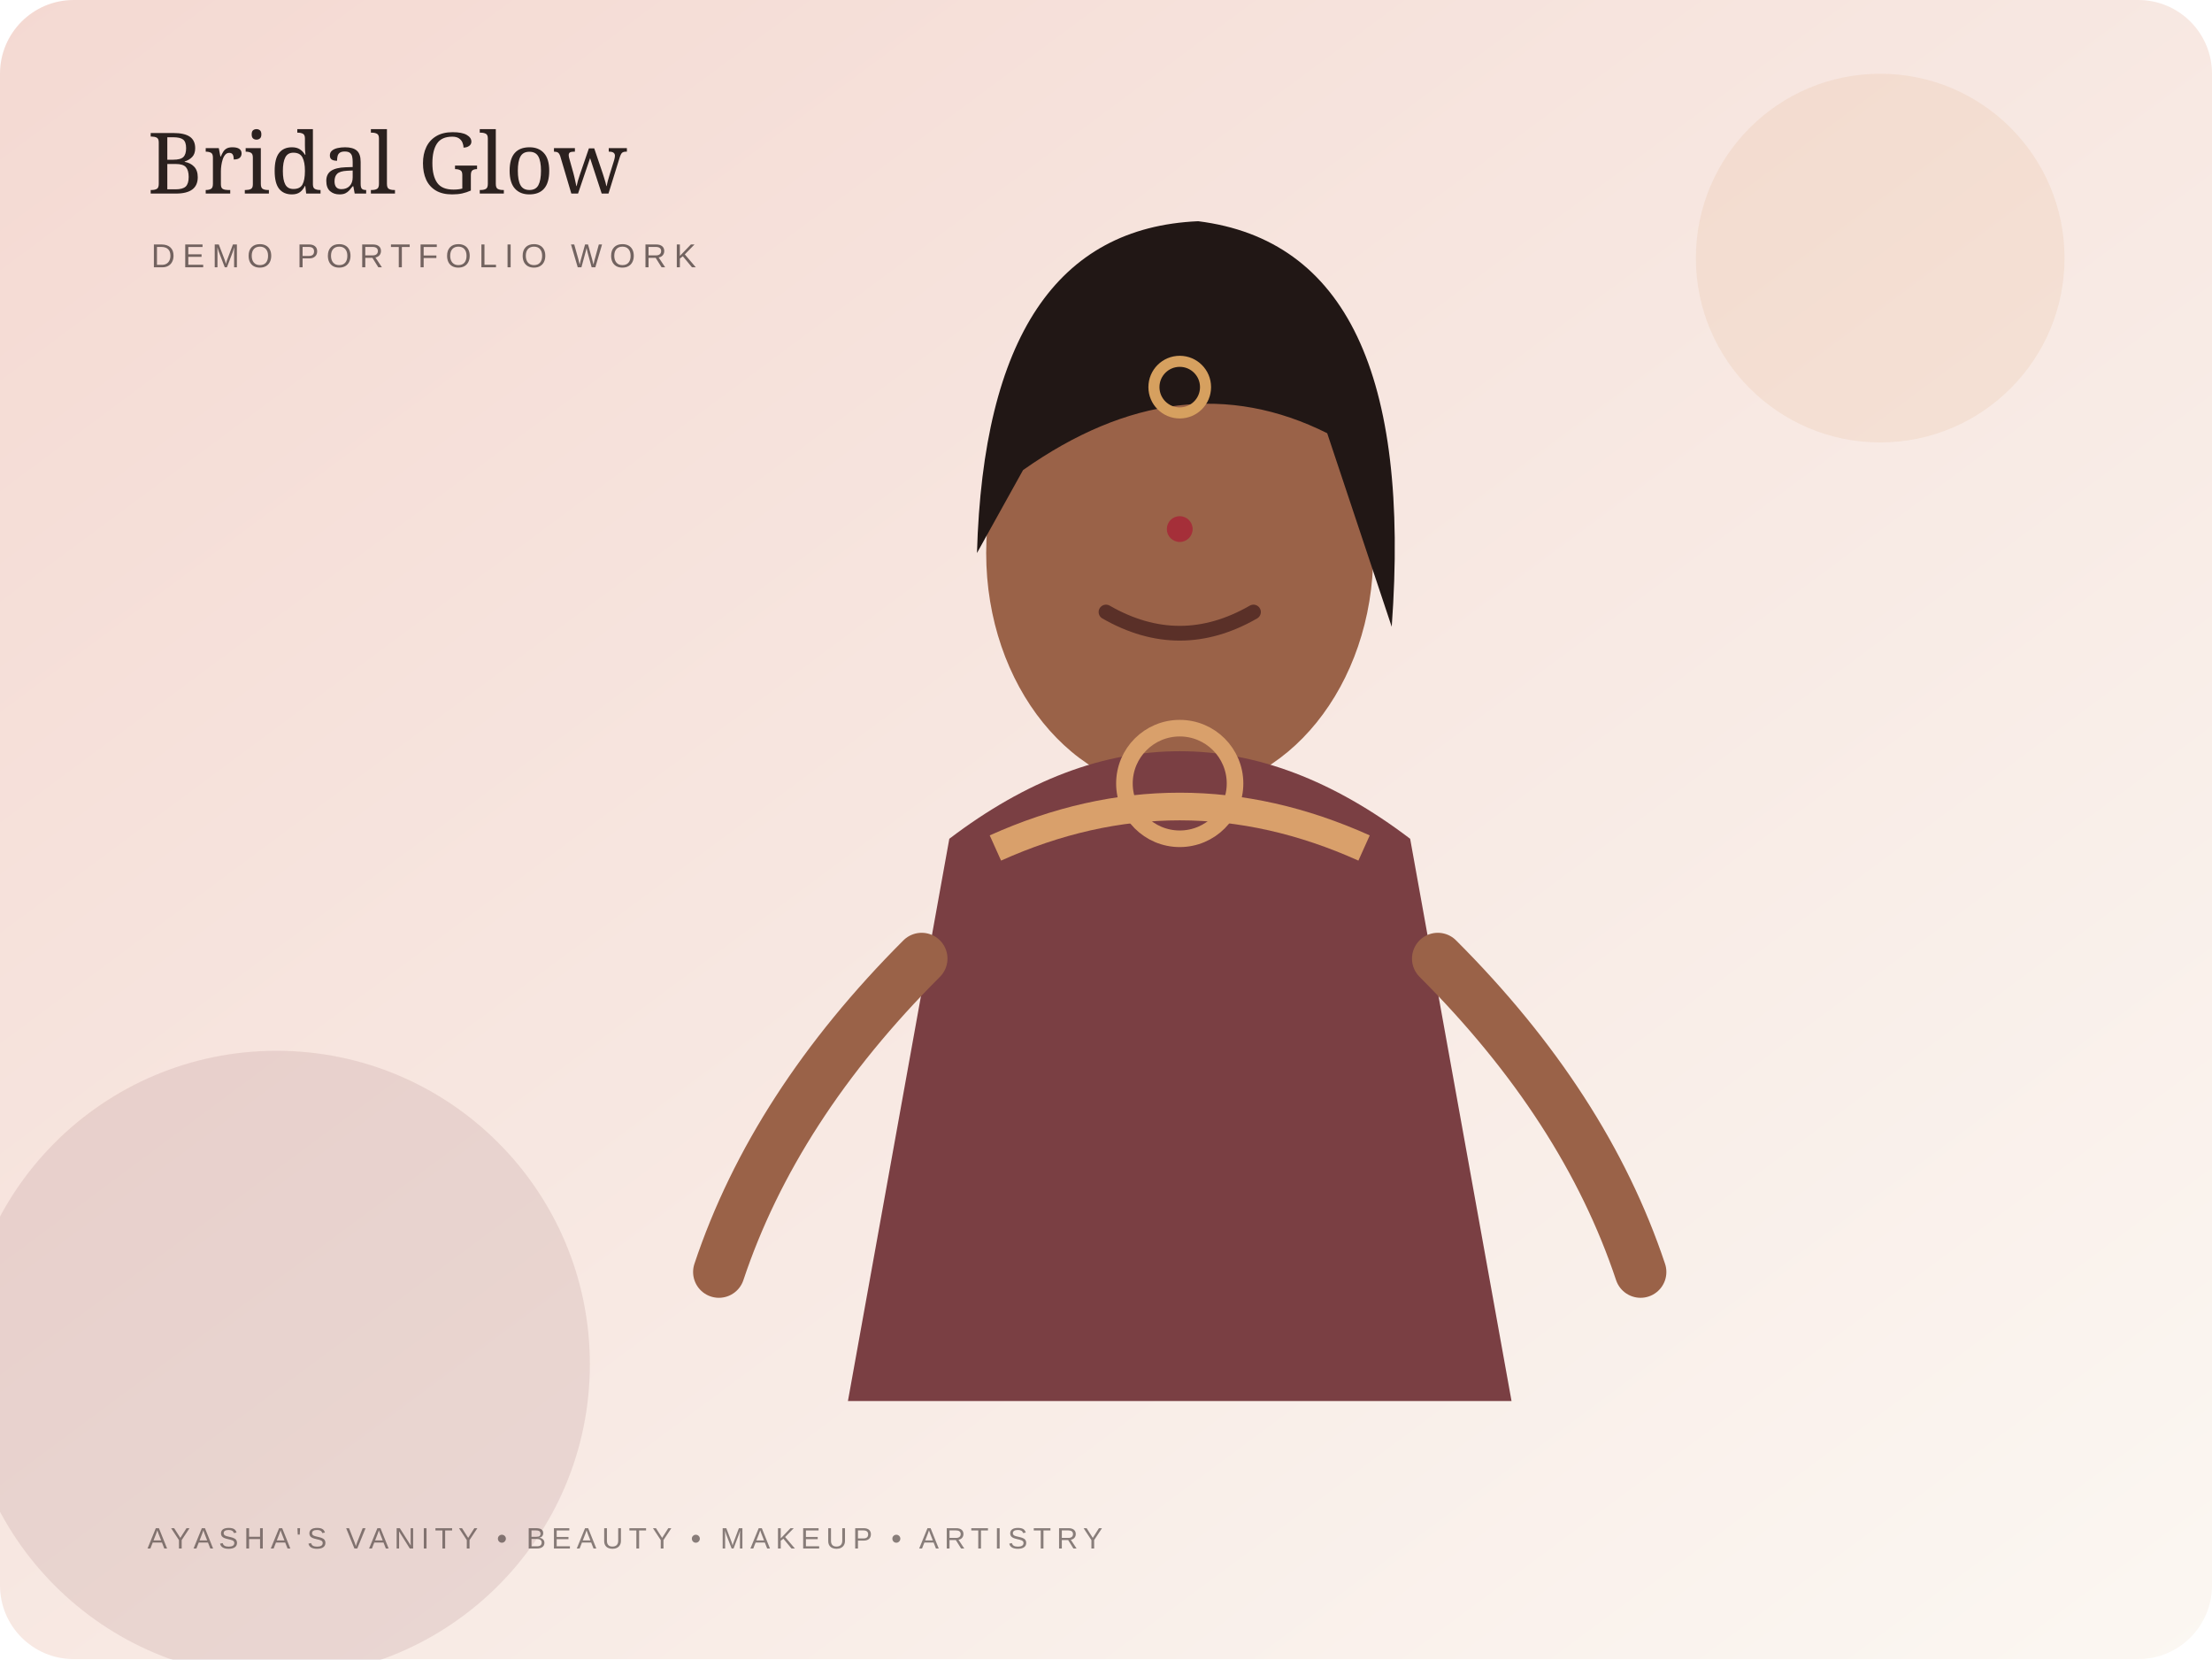
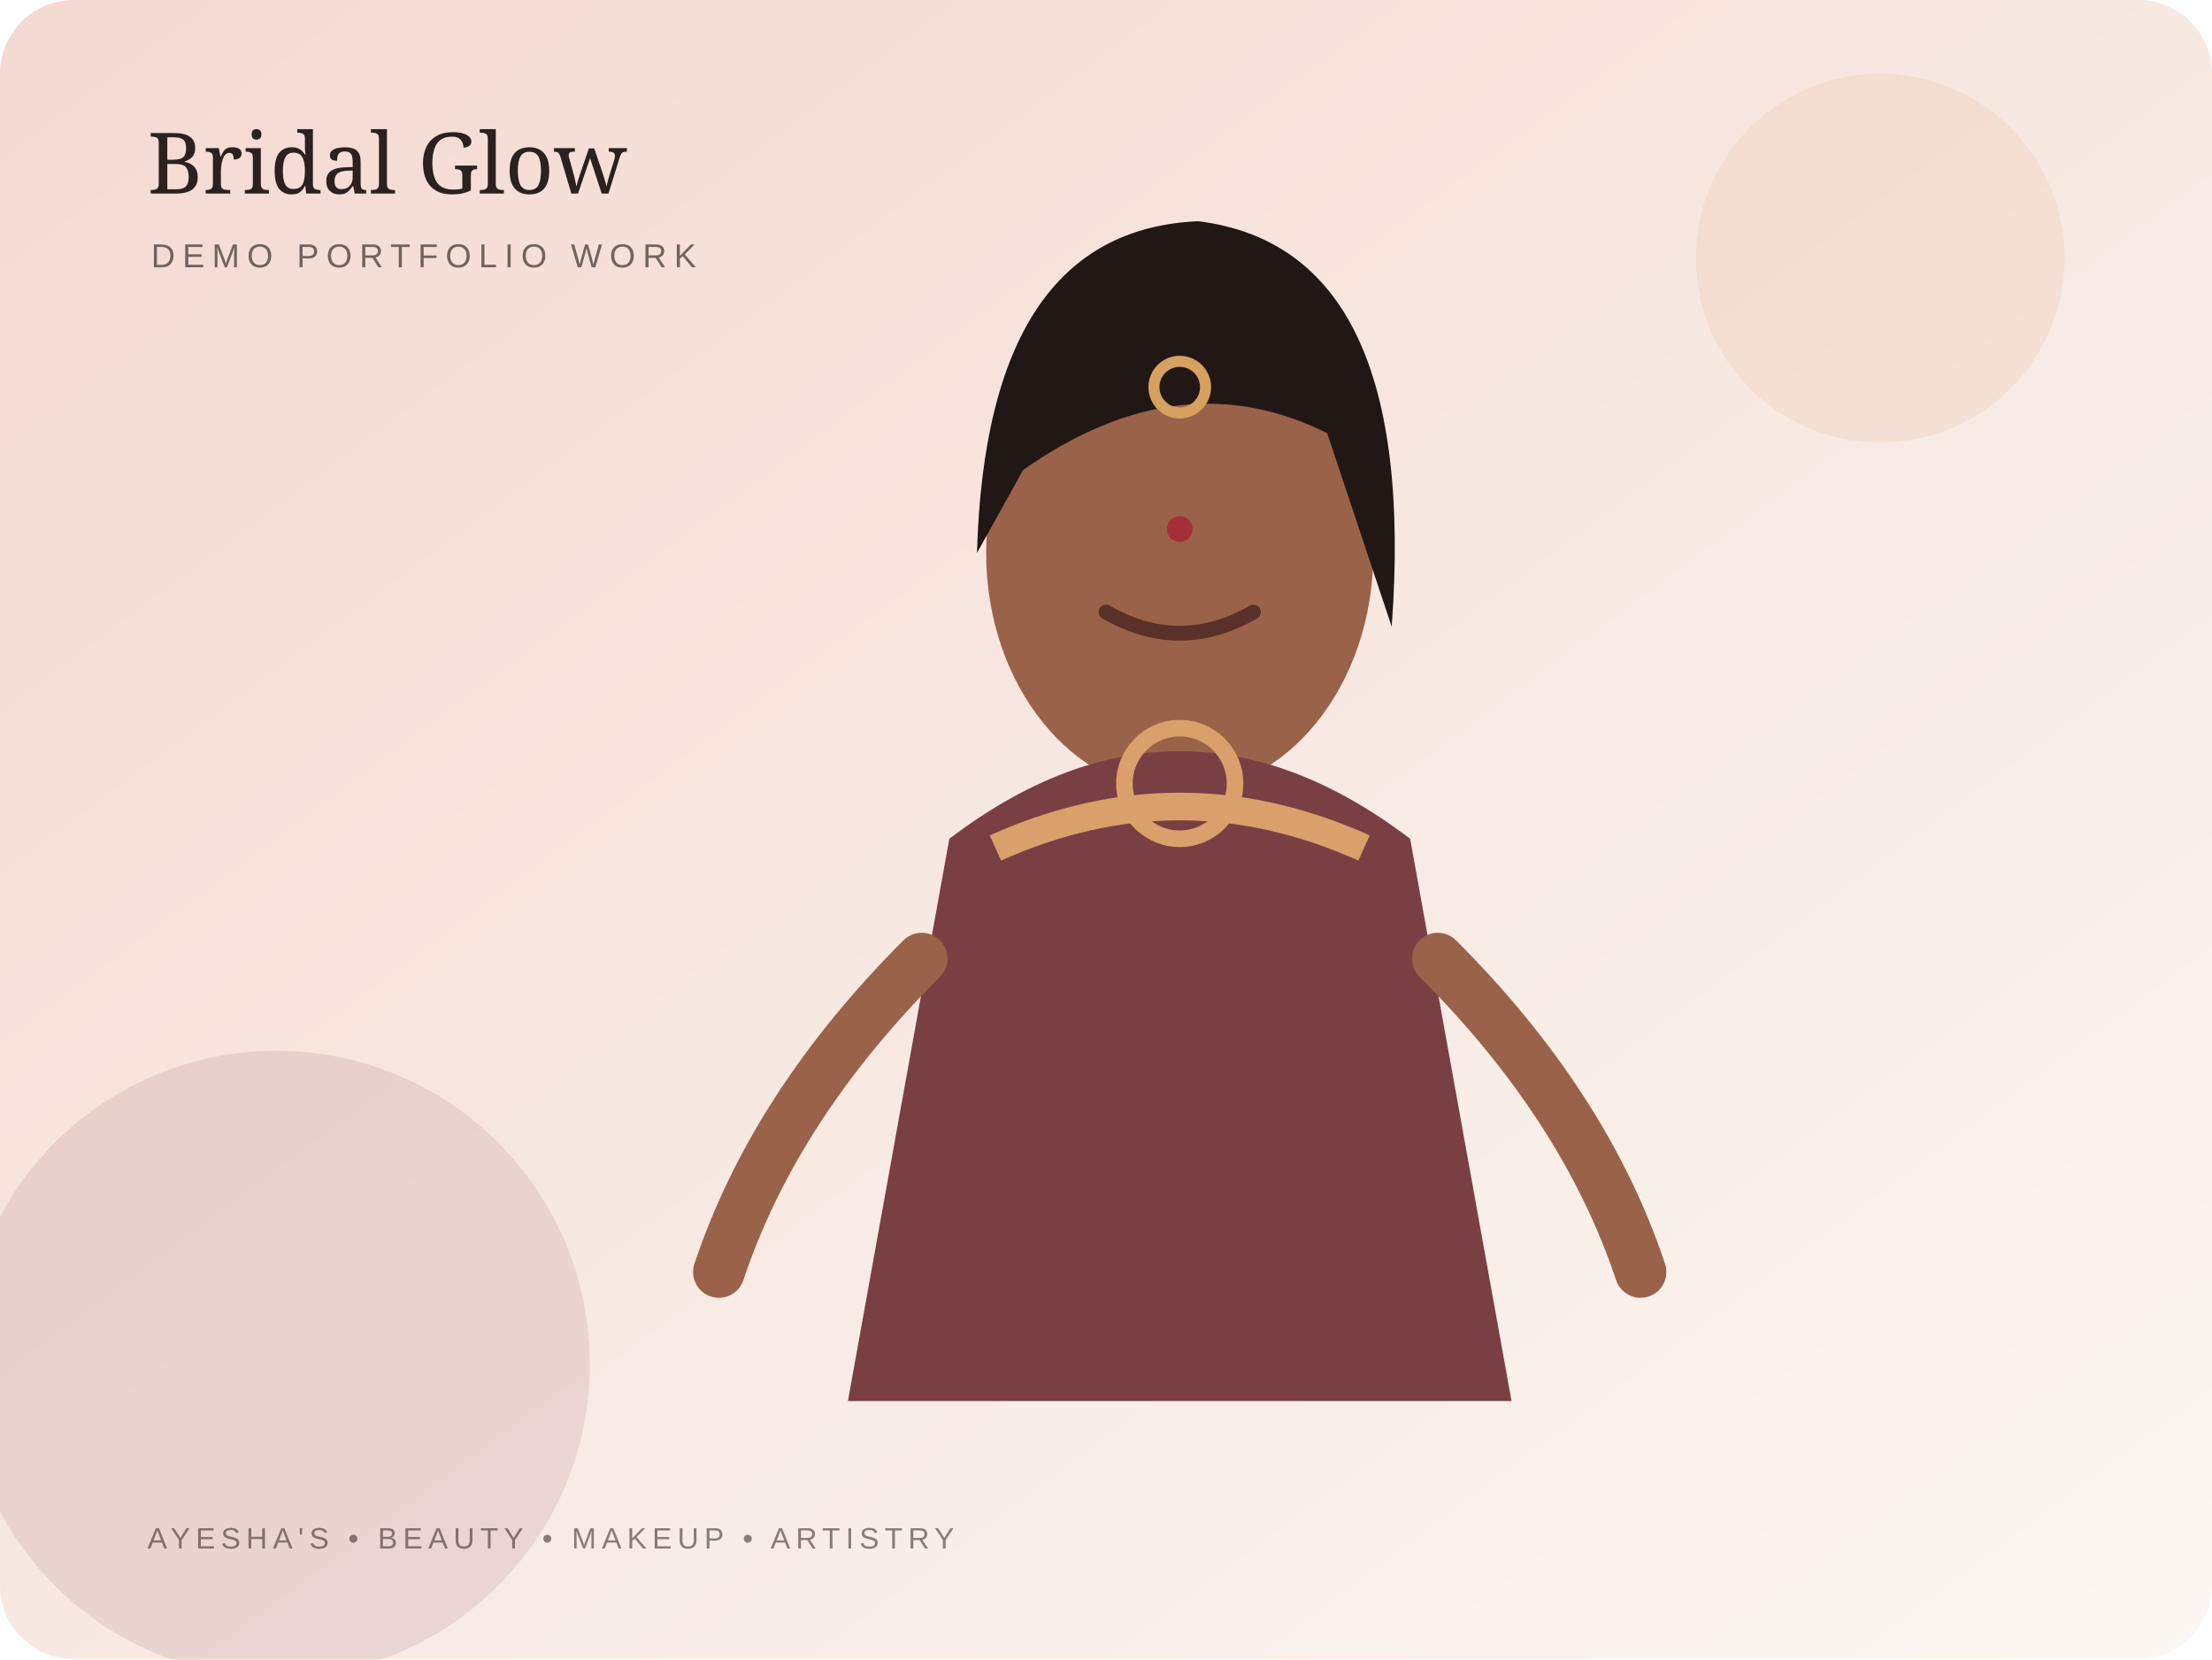
<svg xmlns="http://www.w3.org/2000/svg" width="1200" height="900" viewBox="0 0 1200 900">
  <defs>
    <linearGradient id="g" x1="0" x2="1" y1="0" y2="1">
      <stop stop-color="#f4d9d2" />
      <stop offset="1" stop-color="#fbf7f2" />
    </linearGradient>
  </defs>
  <rect width="1200" height="900" rx="40" fill="url(#g)" />
  <circle cx="1020" cy="140" r="100" fill="#d9a06b" opacity=".14" />
  <circle cx="150" cy="740" r="170" fill="#7a3f43" opacity=".12" />
  <g>
    <ellipse cx="640" cy="300" rx="105" ry="130" fill="#9a6248" />
    <path d="M530 300 Q535 125 650 120 Q770 135 755 340 L720 235 Q640 195 555 255Z" fill="#211715" />
    <path d="M600 332 Q640 355 680 332" fill="none" stroke="#5a3028" stroke-width="8" stroke-linecap="round" />
    <circle cx="640" cy="287" r="7" fill="#a52f39" />
    <circle cx="640" cy="210" r="14" fill="none" stroke="#d6a05f" stroke-width="6" />
    <path d="M515 455 Q640 360 765 455 L820 760 L460 760Z" fill="#7a3f43" />
    <path d="M540 460 Q640 415 740 460" fill="none" stroke="#d9a06b" stroke-width="15" />
    <circle cx="640" cy="425" r="30" fill="none" stroke="#d9a06b" stroke-width="9" />
    <path d="M500 520 Q420 600 390 690" stroke="#9a6248" stroke-width="28" stroke-linecap="round" />
    <path d="M780 520 Q860 600 890 690" stroke="#9a6248" stroke-width="28" stroke-linecap="round" />
  </g>
  <text x="80" y="105" font-family="Georgia,serif" font-size="46" fill="#2b211f">Bridal Glow</text>
  <text x="82" y="145" font-family="Arial,sans-serif" font-size="18" letter-spacing="4" fill="#2b211f" opacity=".65">DEMO PORTFOLIO WORK</text>
-   <text x="80" y="840" font-family="Arial,sans-serif" font-size="16" letter-spacing="3" fill="#2b211f" opacity=".55">AYASHA'S VANITY • BEAUTY • MAKEUP • ARTISTRY</text>
+   <text x="80" y="840" font-family="Arial,sans-serif" font-size="16" letter-spacing="3" fill="#2b211f" opacity=".55">AYESHA'S • BEAUTY • MAKEUP • ARTISTRY</text>
</svg>
